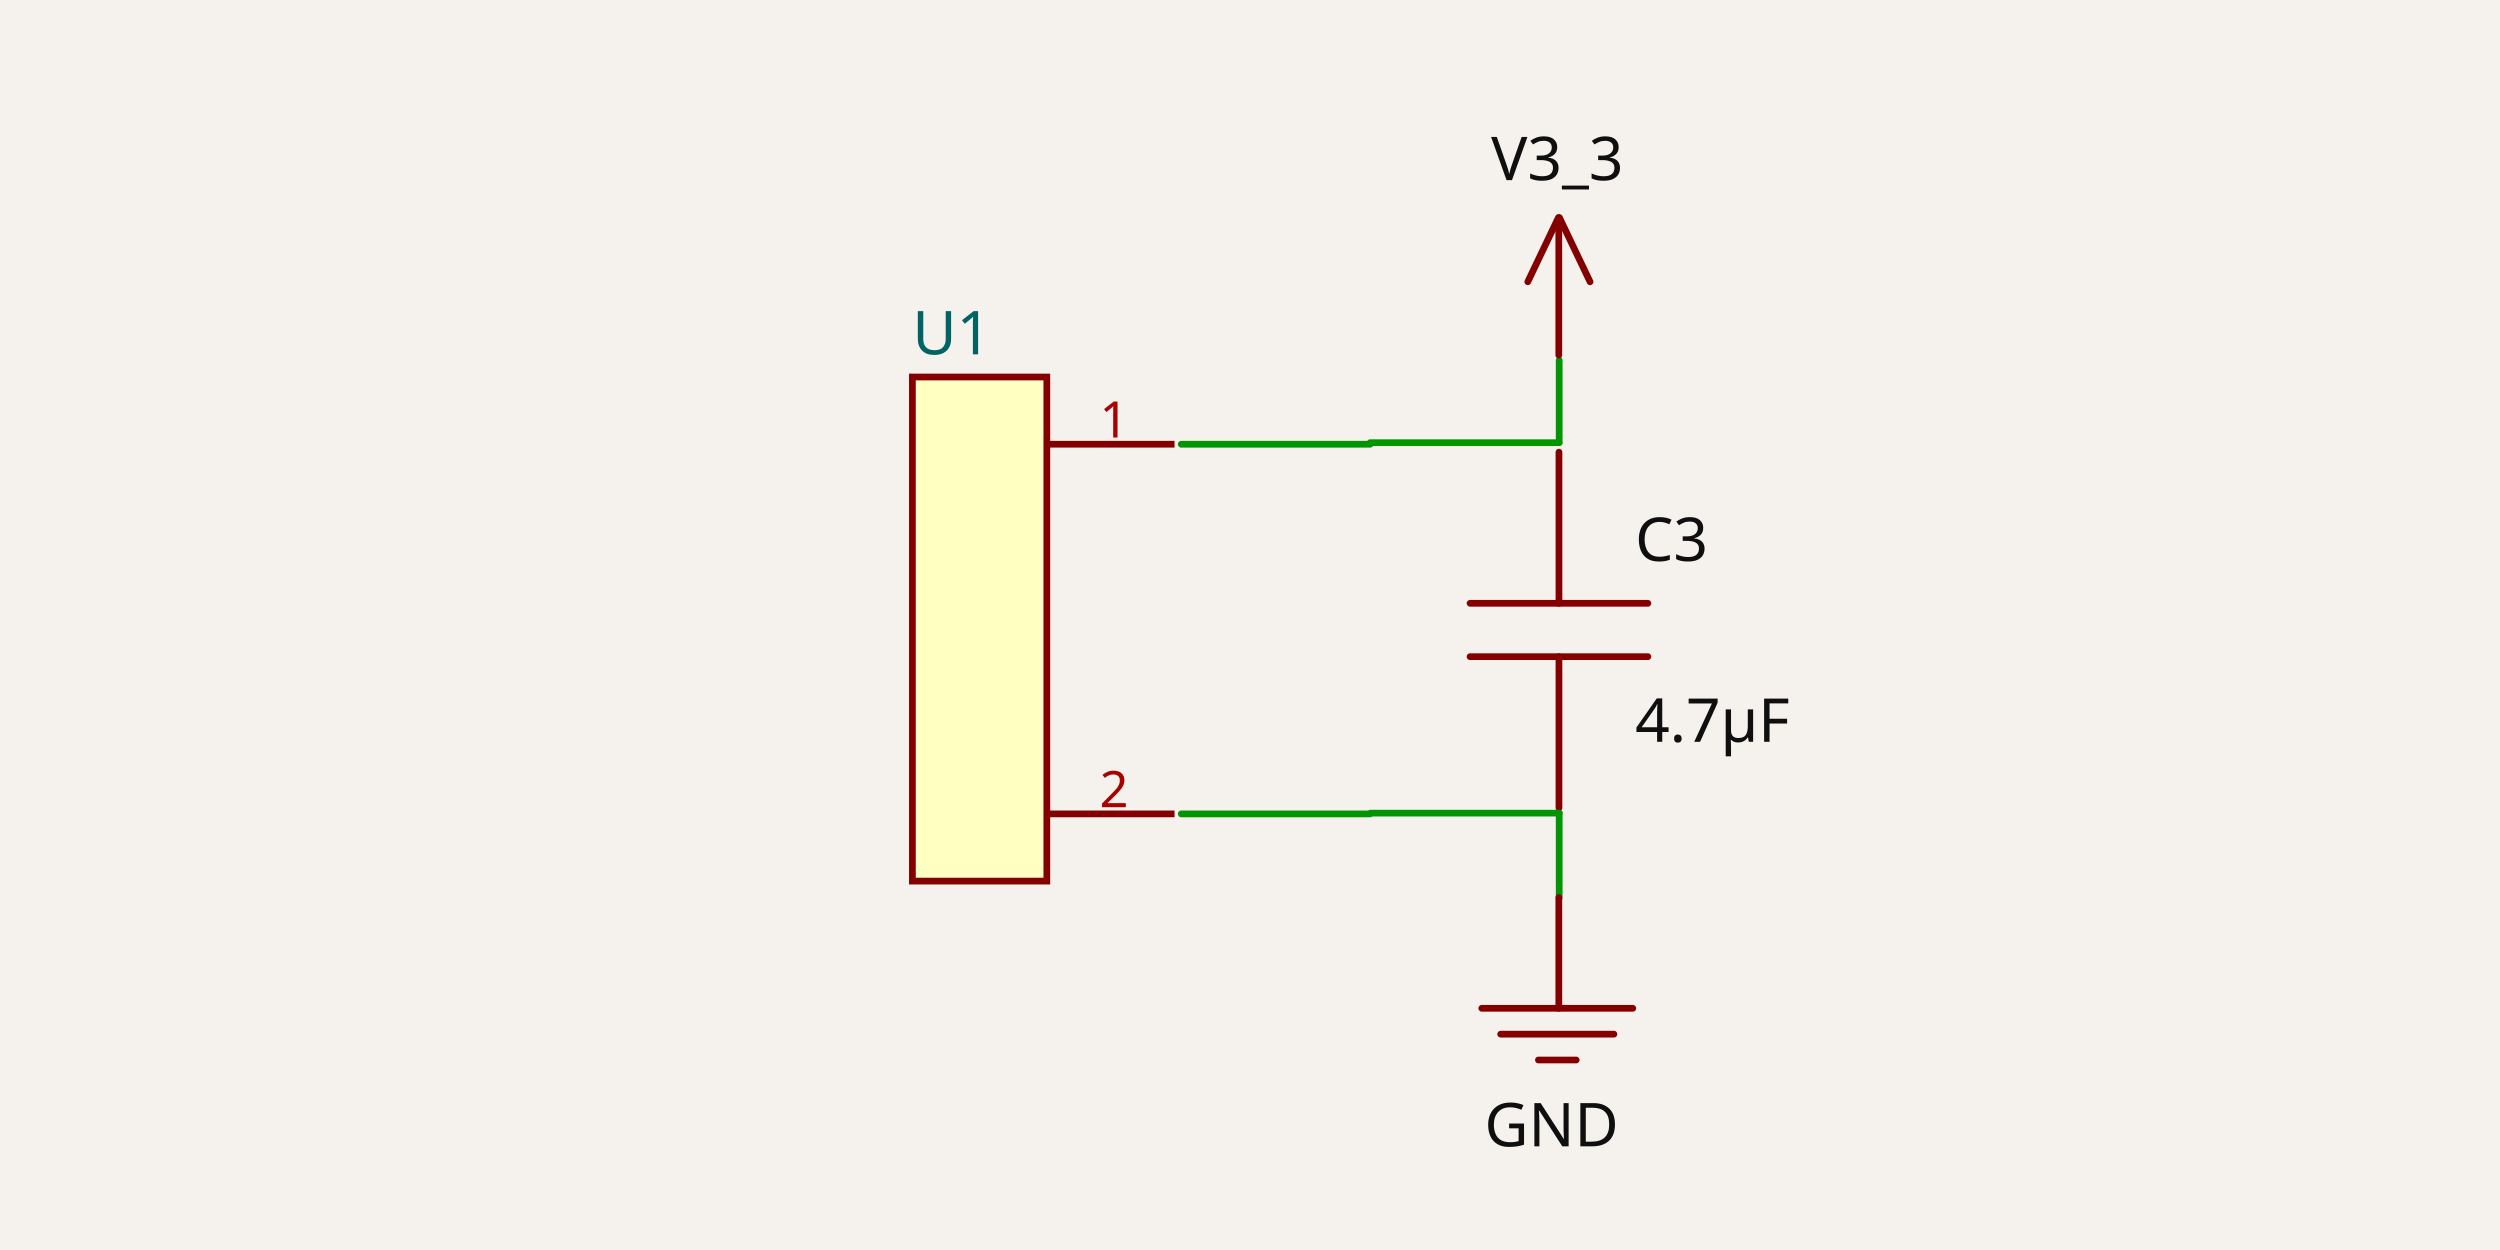
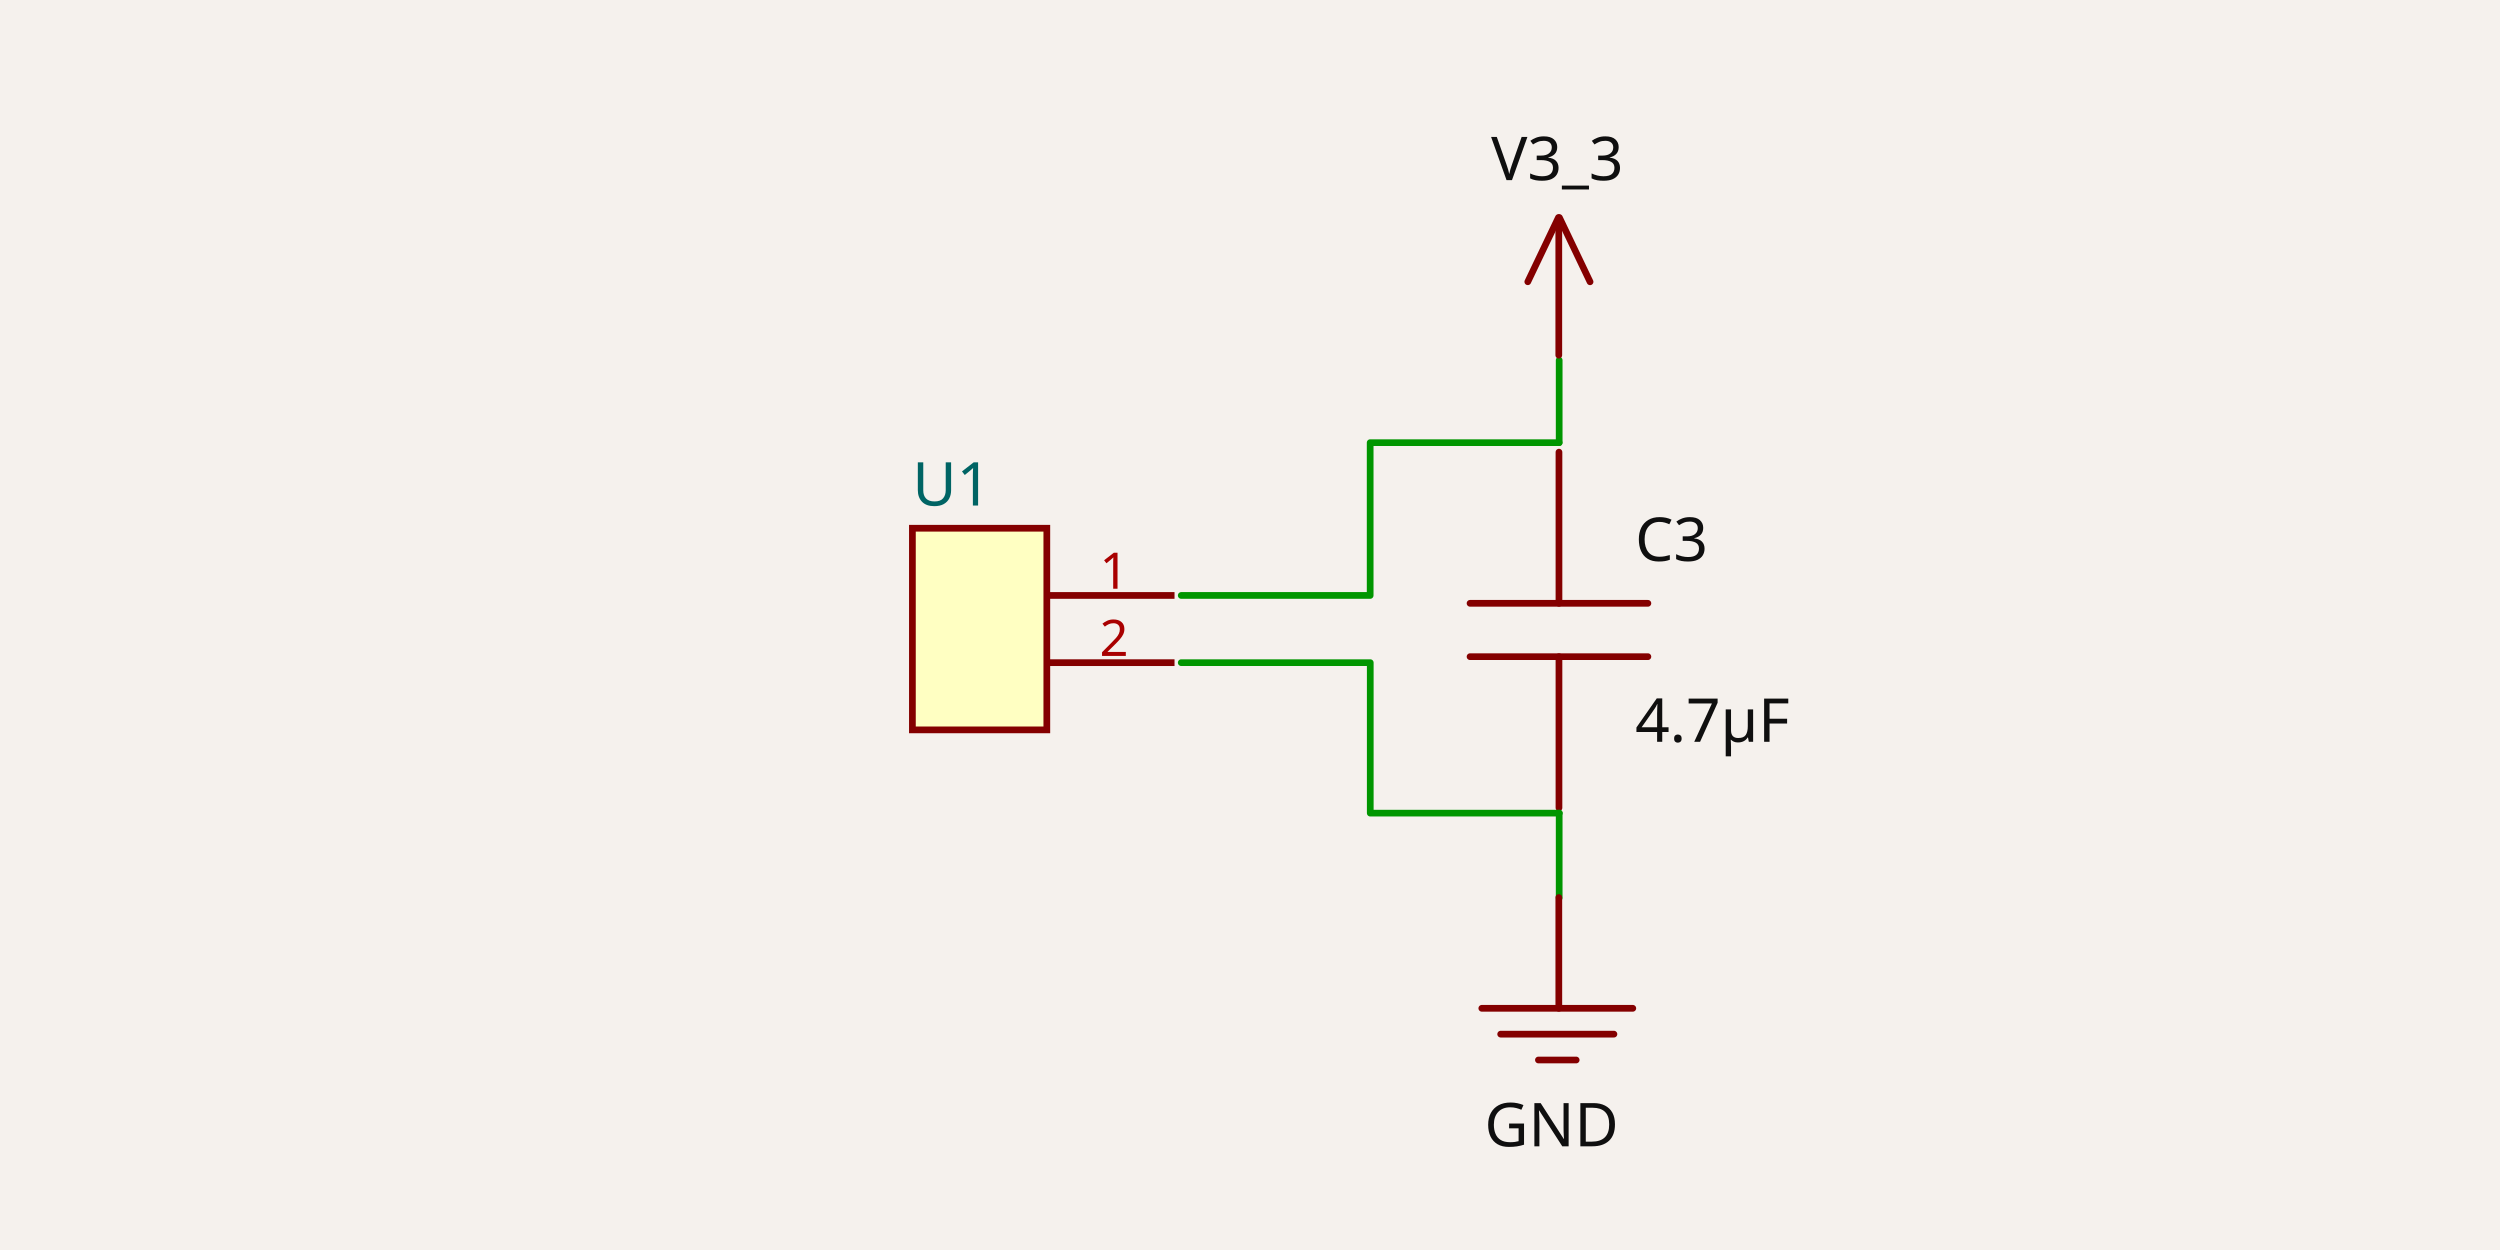
<svg xmlns="http://www.w3.org/2000/svg" width="1200" height="600" style="background-color: rgb(245, 241, 237)" data-real-to-screen-transform="matrix(161.3076674911,0,0,-161.3076674911,470.2126049058,301.9464458544)" data-software-used-string="@tscircuit/core@0.0.555">
  <style>
              .boundary { fill: rgb(245, 241, 237); }
              .schematic-boundary { fill: none; stroke: #fff; }
              .component { fill: none; stroke: rgb(132, 0, 0); }
              .chip { fill: rgb(255, 255, 194); stroke: rgb(132, 0, 0); }
              .component-pin { fill: none; stroke: rgb(132, 0, 0); }
              .trace:hover {
                filter: invert(1);
              }
              .trace:hover .trace-crossing-outline {
                opacity: 0;
              }
              .trace:hover .trace-junction {
                filter: invert(1);
              }
              .text { font-family: sans-serif; fill: rgb(0, 150, 0); }
              .pin-number { fill: rgb(169, 0, 0); }
              .port-label { fill: rgb(0, 100, 100); }
              .component-name { fill: rgb(0, 100, 100); }
            </style>
  <rect class="boundary" x="0" y="0" width="1200" height="600" />
  <g data-circuit-json-type="schematic_component" data-schematic-component-id="schematic_component_0">
-     <rect class="component chip" x="437.951" y="180.966" width="64.523" height="241.962" stroke-width="3.226px" fill="rgb(255, 255, 194)" stroke="rgb(132, 0, 0)" />
-     <rect class="component-overlay" x="437.951" y="180.966" width="64.523" height="241.962" fill="transparent" />
-     <text x="437.951" y="443.897" fill="#006464" text-anchor="start" dominant-baseline="middle" font-family="sans-serif" font-size="29.035px" transform="rotate(0, 437.9511, 443.8972)" />
-     <text x="437.951" y="159.996" fill="#006464" text-anchor="start" dominant-baseline="middle" font-family="sans-serif" font-size="29.035px" transform="rotate(0, 437.9511, 159.9957)">U1</text>
-     <line class="component-pin" x1="563.771" y1="213.227" x2="502.474" y2="213.227" stroke-width="3.226px" />
-     <text class="pin-number" x="534.736" y="210.001" style="font-family: sans-serif;" fill="rgb(169, 0, 0)" text-anchor="middle" dominant-baseline="auto" font-size="24.196px" transform="">1</text>
-     <line class="component-pin" x1="563.771" y1="390.666" x2="502.474" y2="390.666" stroke-width="3.226px" />
-     <text class="pin-number" x="534.736" y="387.44" style="font-family: sans-serif;" fill="rgb(169, 0, 0)" text-anchor="middle" dominant-baseline="auto" font-size="24.196px" transform="">2</text>
+     <rect class="component chip" x="437.951" y="253.554" width="64.523" height="96.785" stroke-width="3.226px" fill="rgb(255, 255, 194)" stroke="rgb(132, 0, 0)" />
+     <rect class="component-overlay" x="437.951" y="253.554" width="64.523" height="96.785" fill="transparent" />
+     <text x="437.951" y="371.309" fill="#006464" text-anchor="start" dominant-baseline="middle" font-family="sans-serif" font-size="29.035px" transform="rotate(0, 437.9511, 371.3087)" />
+     <text x="437.951" y="232.584" fill="#006464" text-anchor="start" dominant-baseline="middle" font-family="sans-serif" font-size="29.035px" transform="rotate(0, 437.9511, 232.5841)">U1</text>
+     <line class="component-pin" x1="563.771" y1="285.816" x2="502.474" y2="285.816" stroke-width="3.226px" />
+     <text class="pin-number" x="534.736" y="282.59" style="font-family: sans-serif;" fill="rgb(169, 0, 0)" text-anchor="middle" dominant-baseline="auto" font-size="24.196px" transform="">1</text>
+     <line class="component-pin" x1="563.771" y1="318.077" x2="502.474" y2="318.077" stroke-width="3.226px" />
+     <text class="pin-number" x="534.736" y="314.851" style="font-family: sans-serif;" fill="rgb(169, 0, 0)" text-anchor="middle" dominant-baseline="auto" font-size="24.196px" transform="">2</text>
  </g>
  <g data-circuit-json-type="schematic_component" data-schematic-component-id="schematic_component_1">
    <rect class="component-overlay" x="705.624" y="217.037" width="85.359" height="170.717" fill="transparent" />
    <path d="M 748.303 217.037 L 748.303 289.592" stroke="rgb(132, 0, 0)" fill="none" stroke-width="3.226px" stroke-linecap="round" />
    <path d="M 748.303 315.2 L 748.303 387.754" stroke="rgb(132, 0, 0)" fill="none" stroke-width="3.226px" stroke-linecap="round" />
    <path d="M 705.624 289.592 L 790.983 289.592" stroke="rgb(132, 0, 0)" fill="none" stroke-width="3.226px" stroke-linecap="round" />
    <path d="M 705.624 315.2 L 790.983 315.2" stroke="rgb(132, 0, 0)" fill="none" stroke-width="3.226px" stroke-linecap="round" />
    <text x="784.878" y="269.235" fill="rgb(15, 15, 15)" font-family="sans-serif" text-anchor="start" dominant-baseline="auto" font-size="29.035px">C3</text>
    <text x="784.878" y="333.547" fill="rgb(15, 15, 15)" font-family="sans-serif" text-anchor="start" dominant-baseline="hanging" font-size="29.035px">4.7µF</text>
  </g>
  <g class="trace" data-circuit-json-type="schematic_trace" data-schematic-trace-id="schematic_trace_0">
-     <path d="M 566.997 390.666 L 657.723 390.666 L 657.723 390.305 L 748.449 390.305" class="trace-invisible-hover-outline" stroke="rgb(0, 150, 0)" fill="none" stroke-width="25.809px" stroke-linecap="round" opacity="0" stroke-linejoin="round" />
-     <path d="M 566.997 390.666 L 657.723 390.666 L 657.723 390.305 L 748.449 390.305" stroke="rgb(0, 150, 0)" fill="none" stroke-width="3.226px" stroke-linecap="round" stroke-linejoin="round" />
+     <path d="M 566.997 318.077 L 657.723 318.077 L 657.723 390.305 L 748.449 390.305" class="trace-invisible-hover-outline" stroke="rgb(0, 150, 0)" fill="none" stroke-width="25.809px" stroke-linecap="round" opacity="0" stroke-linejoin="round" />
+     <path d="M 566.997 318.077 L 657.723 318.077 L 657.723 390.305 L 748.449 390.305" stroke="rgb(0, 150, 0)" fill="none" stroke-width="3.226px" stroke-linecap="round" stroke-linejoin="round" />
  </g>
  <g class="trace" data-circuit-json-type="schematic_trace" data-schematic-trace-id="schematic_trace_1">
-     <path d="M 748.361 212.477 L 657.679 212.477 L 657.679 213.227 L 566.997 213.227" class="trace-invisible-hover-outline" stroke="rgb(0, 150, 0)" fill="none" stroke-width="25.809px" stroke-linecap="round" opacity="0" stroke-linejoin="round" />
-     <path d="M 748.361 212.477 L 657.679 212.477 L 657.679 213.227 L 566.997 213.227" stroke="rgb(0, 150, 0)" fill="none" stroke-width="3.226px" stroke-linecap="round" stroke-linejoin="round" />
+     <path d="M 748.361 212.477 L 657.679 212.477 L 657.679 285.816 L 566.997 285.816" class="trace-invisible-hover-outline" stroke="rgb(0, 150, 0)" fill="none" stroke-width="25.809px" stroke-linecap="round" opacity="0" stroke-linejoin="round" />
+     <path d="M 748.361 212.477 L 657.679 212.477 L 657.679 285.816 L 566.997 285.816" stroke="rgb(0, 150, 0)" fill="none" stroke-width="3.226px" stroke-linecap="round" stroke-linejoin="round" />
  </g>
  <g class="trace" data-circuit-json-type="schematic_trace" data-schematic-trace-id="schematic_trace_2">
    <path d="M 748.361 212.477 L 748.405 212.477 L 748.405 172.9" class="trace-invisible-hover-outline" stroke="rgb(0, 150, 0)" fill="none" stroke-width="25.809px" stroke-linecap="round" opacity="0" stroke-linejoin="round" />
    <path d="M 748.361 212.477 L 748.405 212.477 L 748.405 172.9" stroke="rgb(0, 150, 0)" fill="none" stroke-width="3.226px" stroke-linecap="round" stroke-linejoin="round" />
  </g>
  <g class="trace" data-circuit-json-type="schematic_trace" data-schematic-trace-id="schematic_trace_3">
    <path d="M 748.449 390.305 L 748.405 390.305 L 748.405 430.993" class="trace-invisible-hover-outline" stroke="rgb(0, 150, 0)" fill="none" stroke-width="25.809px" stroke-linecap="round" opacity="0" stroke-linejoin="round" />
    <path d="M 748.449 390.305 L 748.405 390.305 L 748.405 430.993" stroke="rgb(0, 150, 0)" fill="none" stroke-width="3.226px" stroke-linecap="round" stroke-linejoin="round" />
  </g>
  <rect class="component-overlay" x="733.341" y="104.424" width="29.887" height="66.065" fill="transparent" />
  <path d="M 748.049 104.424 L 733.341 135.245" stroke="rgb(132, 0, 0)" fill="none" stroke-width="3.226px" stroke-linecap="round" />
  <path d="M 748.521 104.44 L 763.228 135.261" stroke="rgb(132, 0, 0)" fill="none" stroke-width="3.226px" stroke-linecap="round" />
  <path d="M 748.219 105.237 L 748.219 170.489" stroke="rgb(132, 0, 0)" fill="none" stroke-width="3.226px" stroke-linecap="round" />
  <text x="747.497" y="94.971" fill="rgb(15, 15, 15)" font-family="sans-serif" text-anchor="middle" dominant-baseline="ideographic" font-size="29.035px">V3_3</text>
  <rect class="component-overlay" x="711.266" y="430.818" width="72.479" height="77.981" fill="transparent" />
  <path d="M 748.23 430.818 L 748.23 483.99" stroke="rgb(132, 0, 0)" fill="none" stroke-width="3.226px" stroke-linecap="round" />
  <path d="M 711.266 483.985 L 783.744 483.985" stroke="rgb(132, 0, 0)" fill="none" stroke-width="3.226px" stroke-linecap="round" />
  <path d="M 720.325 496.392 L 774.685 496.392" stroke="rgb(132, 0, 0)" fill="none" stroke-width="3.226px" stroke-linecap="round" />
  <path d="M 738.445 508.799 L 756.565 508.799" stroke="rgb(132, 0, 0)" fill="none" stroke-width="3.226px" stroke-linecap="round" />
  <text x="744.756" y="527.693" fill="rgb(15, 15, 15)" font-family="sans-serif" text-anchor="middle" dominant-baseline="hanging" font-size="29.035px">GND</text>
</svg>
